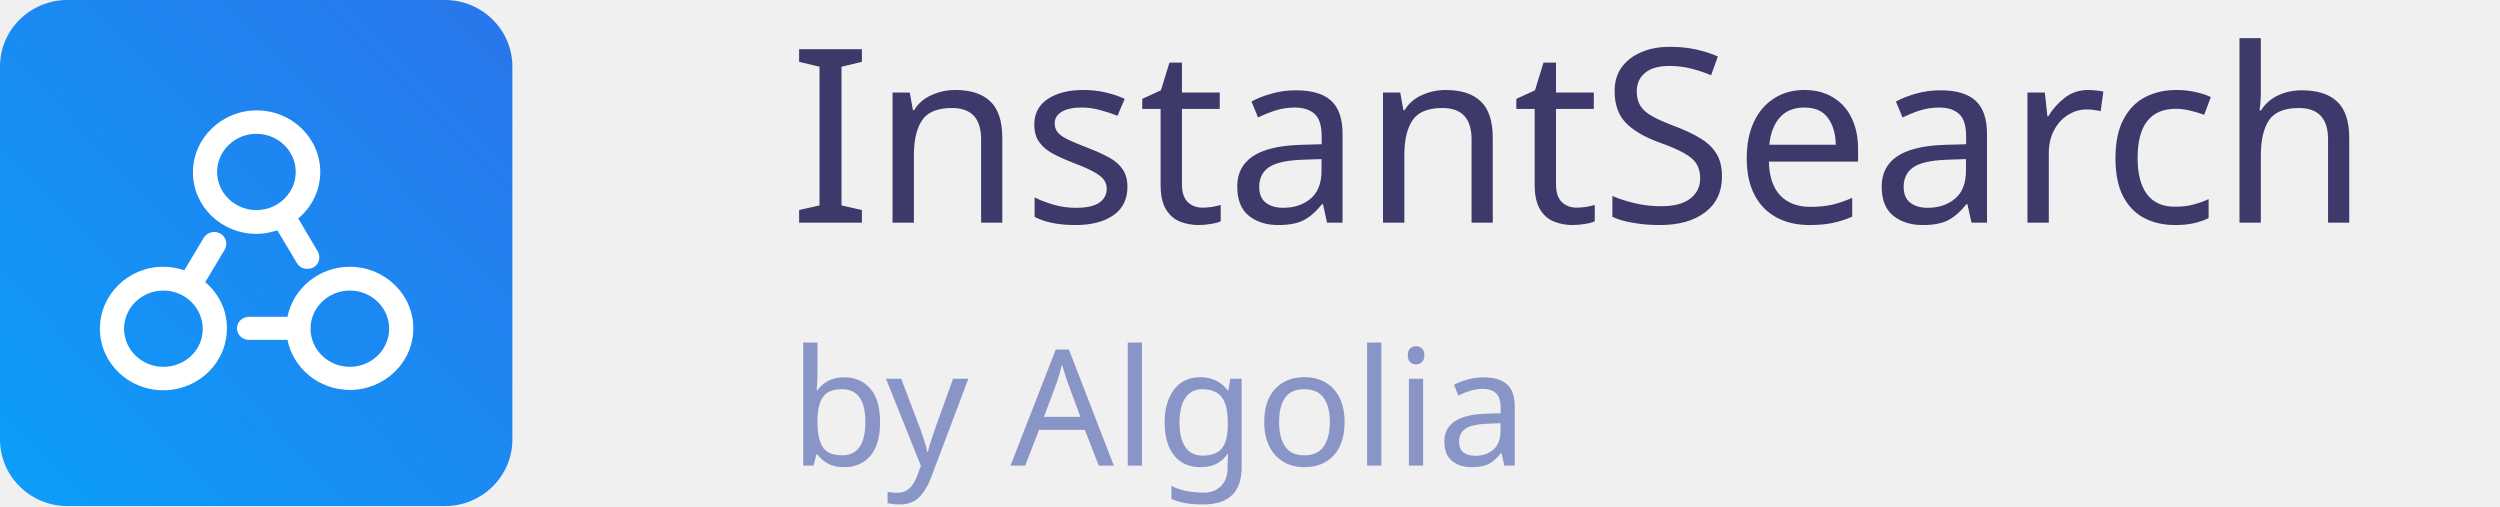
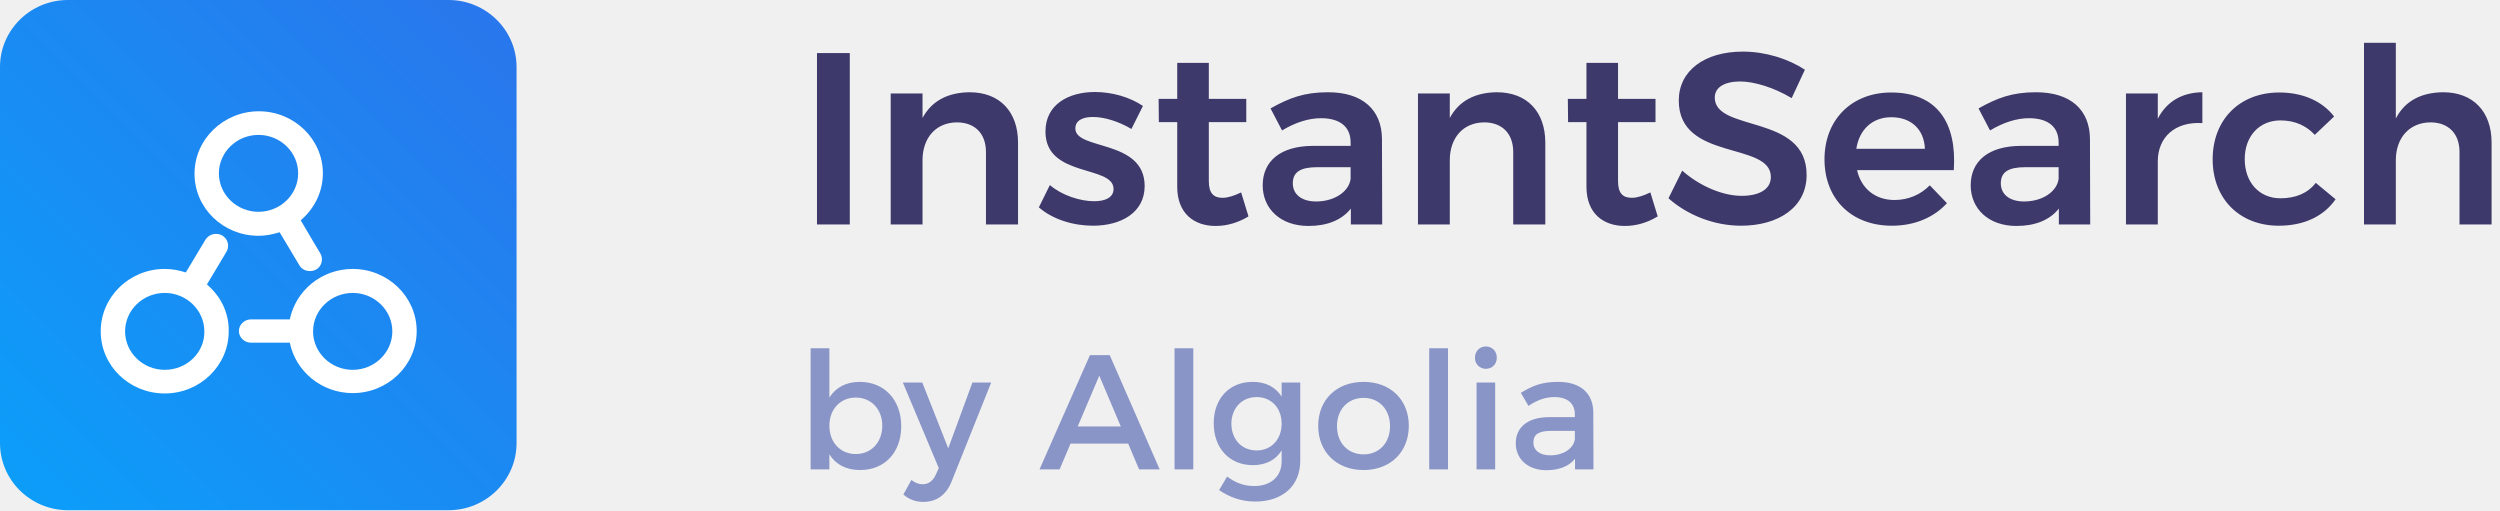
- <svg xmlns="http://www.w3.org/2000/svg" width="247" height="50" viewBox="0 0 247 50">
+ <svg xmlns="http://www.w3.org/2000/svg" width="245px" height="50px" viewBox="0 0 245 50" version="1.1">
  <defs>
-     <linearGradient id="a" x1="-37.75%" x2="130.239%" y1="134.936%" y2="-27.7%">
+     <linearGradient x1="-35.604%" y1="134.936%" x2="128.277%" y2="-27.7%" id="linearGradient-1">
      <stop stop-color="#00AEFF" offset="0%" />
      <stop stop-color="#3369E7" offset="100%" />
    </linearGradient>
  </defs>
-   <g fill="none" fill-rule="evenodd" transform="translate(0 -1)">
-     <g transform="translate(0 1)">
-       <path fill="url(#a)" d="M6.666,0 L43.957,0 C47.628,0 50.623,2.942 50.623,6.582 L50.623,43.418 C50.623,47.043 47.643,50 43.957,50 L6.666,50 C2.995,50 0,47.058 0,43.418 L0,6.567 C0,2.942 2.98,0 6.666,0 Z" />
-       <g fill="#FFFFFF" fill-rule="nonzero" transform="translate(9.871 10.87)">
-         <path d="M15.464 12.237C16.177 12.237 16.854 12.099 17.531 11.891L18.671 13.793 19.455 15.106C19.669 15.486 20.061 15.694 20.489 15.694 20.702 15.694 20.88 15.659 21.094 15.556 21.664 15.244 21.843 14.519 21.522 13.965L20.738 12.652 19.598 10.716C20.916 9.61 21.771 7.951 21.771 6.119 21.771 2.765 18.956.035 15.5.035 12.044.035 9.193 2.765 9.193 6.153 9.193 9.541 12.008 12.237 15.464 12.237zM15.464 2.351C17.602 2.351 19.348 4.044 19.348 6.119 19.348 8.193 17.602 9.886 15.464 9.886 13.326 9.886 11.58 8.193 11.58 6.119 11.58 4.044 13.326 2.351 15.464 2.351zM24.693 15.486C21.629 15.486 19.099 17.63 18.529 20.43L16.284 20.43 14.716 20.43C14.075 20.43 13.54 20.948 13.54 21.57 13.54 22.193 14.075 22.711 14.716 22.711L16.284 22.711 18.529 22.711C19.099 25.511 21.629 27.654 24.693 27.654 28.149 27.654 30.964 24.923 30.964 21.57 30.964 18.217 28.149 15.486 24.693 15.486zM24.693 25.373C22.555 25.373 20.809 23.679 20.809 21.605 20.809 19.531 22.555 17.837 24.693 17.837 26.831 17.837 28.577 19.531 28.577 21.605 28.577 23.679 26.831 25.373 24.693 25.373zM10.405 17.007C11.723 18.114 12.578 19.738 12.543 21.605 12.543 24.958 9.728 27.689 6.271 27.689 2.815 27.689 0 24.993 0 21.605 0 18.217 2.815 15.486 6.271 15.486 7.02 15.486 7.697 15.625 8.338 15.832L9.478 13.931 10.262 12.617C10.618 12.064 11.331 11.891 11.901 12.202 12.471 12.548 12.649 13.24 12.329 13.793L11.545 15.106 10.405 17.007zM6.271 25.373C8.445 25.373 10.191 23.679 10.155 21.605 10.155 19.531 8.409 17.837 6.271 17.837 4.133 17.837 2.387 19.531 2.387 21.605 2.387 23.679 4.133 25.373 6.271 25.373z" />
+   <g id="Page-1" stroke="none" stroke-width="1" fill="none" fill-rule="evenodd">
+     <g id="InstantSearch-Generic">
+       <g id="Group" fill-rule="nonzero">
+         <path d="M6.666,0 L43.957,0 C47.628,0 50.623,2.942 50.623,6.582 L50.623,43.418 C50.623,47.043 47.643,50 43.957,50 L6.666,50 C2.995,50 0,47.058 0,43.418 L0,6.567 C0,2.942 2.98,0 6.666,0 Z" id="Shape" fill="url(#linearGradient-1)" />
+         <g transform="translate(9.871, 10.87)" id="Shape" fill="#FFFFFF">
+           <path d="M15.464,12.237 C16.177,12.237 16.854,12.099 17.531,11.891 L18.671,13.793 L19.455,15.106 C19.669,15.486 20.061,15.694 20.489,15.694 C20.702,15.694 20.88,15.659 21.094,15.556 C21.664,15.244 21.843,14.519 21.522,13.965 L20.738,12.652 L19.598,10.716 C20.916,9.61 21.771,7.951 21.771,6.119 C21.771,2.765 18.956,0.035 15.5,0.035 C12.044,0.035 9.193,2.765 9.193,6.153 C9.193,9.541 12.008,12.237 15.464,12.237 Z M15.464,2.351 C17.602,2.351 19.348,4.044 19.348,6.119 C19.348,8.193 17.602,9.886 15.464,9.886 C13.326,9.886 11.58,8.193 11.58,6.119 C11.58,4.044 13.326,2.351 15.464,2.351 Z M24.693,15.486 C21.629,15.486 19.099,17.63 18.529,20.43 L16.284,20.43 L14.716,20.43 C14.075,20.43 13.54,20.948 13.54,21.57 C13.54,22.193 14.075,22.711 14.716,22.711 L16.284,22.711 L18.529,22.711 C19.099,25.511 21.629,27.654 24.693,27.654 C28.149,27.654 30.964,24.923 30.964,21.57 C30.964,18.217 28.149,15.486 24.693,15.486 Z M24.693,25.373 C22.555,25.373 20.809,23.679 20.809,21.605 C20.809,19.531 22.555,17.837 24.693,17.837 C26.831,17.837 28.577,19.531 28.577,21.605 C28.577,23.679 26.831,25.373 24.693,25.373 Z M10.405,17.007 C11.723,18.114 12.578,19.738 12.543,21.605 C12.543,24.958 9.728,27.689 6.271,27.689 C2.815,27.689 0,24.993 0,21.605 C0,18.217 2.815,15.486 6.271,15.486 C7.02,15.486 7.697,15.625 8.338,15.832 L9.478,13.931 L10.262,12.617 C10.618,12.064 11.331,11.891 11.901,12.202 C12.471,12.548 12.649,13.24 12.329,13.793 L11.545,15.106 L10.405,17.007 Z M6.271,25.373 C8.445,25.373 10.191,23.679 10.155,21.605 C10.155,19.531 8.409,17.837 6.271,17.837 C4.133,17.837 2.387,19.531 2.387,21.605 C2.387,23.679 4.133,25.373 6.271,25.373 Z" />
+         </g>
+       </g>
+       <g id="Group" transform="translate(80, 4)" fill="#3E396B">
+         <path d="M0.064,1.2 L0.064,18 L3.28,18 L3.28,1.2 L0.064,1.2 Z M15.016,5.04 C12.928,5.064 11.32,5.856 10.408,7.56 L10.408,5.16 L7.288,5.16 L7.288,18 L10.408,18 L10.408,11.688 C10.408,9.576 11.656,8.016 13.768,7.992 C15.544,7.992 16.624,9.096 16.624,10.896 L16.624,18 L19.768,18 L19.768,9.984 C19.768,6.936 17.968,5.04 15.016,5.04 Z M30.88,8.64 L32.008,6.384 C30.736,5.52 28.984,5.016 27.304,5.016 C24.712,5.016 22.456,6.24 22.456,8.88 C22.432,13.44 29.128,12.144 29.128,14.52 C29.128,15.36 28.312,15.72 27.232,15.72 C25.84,15.72 24.064,15.144 22.888,14.136 L21.808,16.32 C23.152,17.496 25.168,18.12 27.112,18.12 C29.848,18.12 32.176,16.848 32.176,14.232 C32.176,9.624 25.384,10.752 25.384,8.592 C25.384,7.8 26.104,7.464 27.112,7.464 C28.216,7.464 29.632,7.896 30.88,8.64 Z M41.632,14.856 C40.936,15.192 40.336,15.384 39.808,15.384 C38.968,15.384 38.464,14.976 38.464,13.752 L38.464,7.968 L42.136,7.968 L42.136,5.688 L38.464,5.688 L38.464,2.16 L35.368,2.16 L35.368,5.688 L33.544,5.688 L33.568,7.968 L35.368,7.968 L35.368,14.304 C35.368,16.944 37.048,18.144 39.136,18.144 C40.264,18.144 41.368,17.808 42.352,17.208 L41.632,14.856 Z M55.456,18 L52.384,18 L52.384,16.44 C51.496,17.568 50.056,18.144 48.232,18.144 C45.472,18.144 43.744,16.44 43.744,14.16 C43.744,11.784 45.496,10.32 48.616,10.296 L52.36,10.296 L52.36,9.96 C52.36,8.472 51.376,7.584 49.456,7.584 C48.256,7.584 46.96,7.992 45.64,8.784 L44.512,6.624 C46.36,5.592 47.8,5.04 50.152,5.04 C53.512,5.04 55.408,6.744 55.432,9.6 L55.456,18 Z M48.976,15.744 C50.776,15.744 52.192,14.784 52.36,13.536 L52.36,12.384 L49.12,12.384 C47.464,12.384 46.696,12.84 46.696,13.968 C46.696,15.048 47.56,15.744 48.976,15.744 Z M66.688,5.04 C64.6,5.064 62.992,5.856 62.08,7.56 L62.08,5.16 L58.96,5.16 L58.96,18 L62.08,18 L62.08,11.688 C62.08,9.576 63.328,8.016 65.44,7.992 C67.216,7.992 68.296,9.096 68.296,10.896 L68.296,18 L71.44,18 L71.44,9.984 C71.44,6.936 69.64,5.04 66.688,5.04 Z M81.736,14.856 C81.04,15.192 80.44,15.384 79.912,15.384 C79.072,15.384 78.568,14.976 78.568,13.752 L78.568,7.968 L82.24,7.968 L82.24,5.688 L78.568,5.688 L78.568,2.16 L75.472,2.16 L75.472,5.688 L73.648,5.688 L73.672,7.968 L75.472,7.968 L75.472,14.304 C75.472,16.944 77.152,18.144 79.24,18.144 C80.368,18.144 81.472,17.808 82.456,17.208 L81.736,14.856 Z M95.584,5.616 L96.88,2.832 C95.272,1.776 93.04,1.056 90.808,1.056 C87.04,1.056 84.52,2.928 84.52,5.856 C84.52,11.832 93.544,9.84 93.544,13.344 C93.544,14.52 92.464,15.192 90.664,15.192 C88.864,15.192 86.584,14.256 84.856,12.72 L83.512,15.432 C85.312,17.04 87.928,18.12 90.616,18.12 C94.312,18.12 97.048,16.296 97.048,13.152 C97.072,7.128 88.048,8.976 88.048,5.568 C88.048,4.536 89.032,3.984 90.544,3.984 C91.84,3.984 93.784,4.536 95.584,5.616 Z M105.328,5.064 C109.84,5.064 111.784,8.016 111.472,12.672 L101.992,12.672 C102.4,14.496 103.792,15.6 105.664,15.6 C106.984,15.6 108.208,15.096 109.12,14.16 L110.8,15.912 C109.528,17.304 107.656,18.12 105.4,18.12 C101.416,18.12 98.8,15.48 98.8,11.616 C98.8,7.704 101.488,5.064 105.328,5.064 Z M101.92,10.584 L108.64,10.584 C108.568,8.688 107.296,7.488 105.352,7.488 C103.504,7.488 102.208,8.688 101.92,10.584 Z M124.84,18 L121.768,18 L121.768,16.44 C120.88,17.568 119.44,18.144 117.616,18.144 C114.856,18.144 113.128,16.44 113.128,14.16 C113.128,11.784 114.88,10.32 118,10.296 L121.744,10.296 L121.744,9.96 C121.744,8.472 120.76,7.584 118.84,7.584 C117.64,7.584 116.344,7.992 115.024,8.784 L113.896,6.624 C115.744,5.592 117.184,5.04 119.536,5.04 C122.896,5.04 124.792,6.744 124.816,9.6 L124.84,18 Z M118.36,15.744 C120.16,15.744 121.576,14.784 121.744,13.536 L121.744,12.384 L118.504,12.384 C116.848,12.384 116.08,12.84 116.08,13.968 C116.08,15.048 116.944,15.744 118.36,15.744 Z M131.464,7.632 L131.464,5.16 L128.344,5.16 L128.344,18 L131.464,18 L131.464,11.808 C131.464,9.48 133.12,7.896 135.832,8.064 L135.832,5.04 C133.84,5.064 132.328,5.952 131.464,7.632 Z M146.848,9.216 L148.744,7.416 C147.592,5.928 145.72,5.064 143.368,5.064 C139.504,5.064 136.84,7.704 136.84,11.616 C136.84,15.48 139.48,18.12 143.32,18.12 C145.84,18.12 147.76,17.16 148.888,15.528 L146.944,13.92 C146.176,14.928 144.976,15.432 143.488,15.432 C141.424,15.432 139.984,13.896 139.984,11.592 C139.984,9.336 141.424,7.8 143.488,7.8 C144.904,7.8 146.032,8.328 146.848,9.216 Z M159.424,5.04 C157.312,5.064 155.704,5.856 154.792,7.608 L154.792,0.192 L151.672,0.192 L151.672,18 L154.792,18 L154.792,11.688 C154.792,9.576 156.064,8.016 158.176,7.992 C159.952,7.992 161.032,9.096 161.032,10.896 L161.032,18 L164.176,18 L164.176,9.984 C164.176,6.936 162.376,5.04 159.424,5.04 Z" id="InstantSearch" />
+       </g>
+       <g id="Group" transform="translate(79, 33)" fill="#8995C7">
+         <path d="M5.256,4.424 C7.672,4.424 9.32,6.184 9.32,8.776 C9.32,11.32 7.72,13.064 5.288,13.064 C3.928,13.064 2.904,12.52 2.28,11.528 L2.28,13 L0.44,13 L0.44,1.128 L2.28,1.128 L2.28,5.96 C2.904,4.968 3.928,4.424 5.256,4.424 Z M4.872,11.496 C6.392,11.496 7.464,10.344 7.464,8.712 C7.464,7.128 6.392,5.96 4.872,5.96 C3.352,5.96 2.28,7.112 2.28,8.712 C2.28,10.36 3.352,11.496 4.872,11.496 Z M14.264,14.168 L18.136,4.488 L16.296,4.488 L13.928,10.936 L11.384,4.488 L9.48,4.488 L13,12.872 L12.712,13.512 C12.424,14.152 11.976,14.456 11.416,14.456 C11.032,14.456 10.712,14.328 10.312,14.04 L9.528,15.464 C10.12,15.96 10.728,16.184 11.496,16.184 C12.776,16.184 13.736,15.512 14.264,14.168 Z M32.632,13 L31.56,10.472 L25.912,10.472 L24.84,13 L22.872,13 L27.816,1.8 L29.752,1.8 L34.648,13 L32.632,13 Z M26.616,8.792 L30.84,8.792 L28.728,3.816 L26.616,8.792 Z M36.104,1.128 L36.104,13 L37.944,13 L37.944,1.128 L36.104,1.128 Z M46.6,4.488 L48.424,4.488 L48.424,12.168 C48.424,14.616 46.68,16.152 44.008,16.152 C42.68,16.152 41.512,15.736 40.472,15.032 L41.256,13.704 C42.056,14.296 42.888,14.632 43.928,14.632 C45.544,14.632 46.6,13.688 46.6,12.216 L46.6,11.144 C46.024,12.072 45.064,12.584 43.784,12.584 C41.48,12.584 39.944,10.92 39.944,8.472 C39.944,6.072 41.464,4.44 43.72,4.424 C45.032,4.408 46.008,4.936 46.6,5.864 L46.6,4.488 Z M44.152,11.144 C45.592,11.144 46.6,10.056 46.6,8.52 C46.6,6.984 45.592,5.912 44.152,5.912 C42.696,5.912 41.688,7 41.672,8.52 C41.688,10.056 42.68,11.144 44.152,11.144 Z M54.632,4.424 C57.256,4.424 59.064,6.168 59.064,8.728 C59.064,11.304 57.256,13.064 54.632,13.064 C51.992,13.064 50.184,11.304 50.184,8.728 C50.184,6.168 51.992,4.424 54.632,4.424 Z M54.632,5.992 C53.096,5.992 52.024,7.128 52.024,8.76 C52.024,10.408 53.096,11.528 54.632,11.528 C56.152,11.528 57.224,10.408 57.224,8.76 C57.224,7.128 56.152,5.992 54.632,5.992 Z M61.064,1.128 L61.064,13 L62.904,13 L62.904,1.128 L61.064,1.128 Z M66.616,0.952 C66.008,0.952 65.544,1.416 65.544,2.056 C65.544,2.68 66.008,3.144 66.616,3.144 C67.224,3.144 67.688,2.68 67.688,2.056 C67.688,1.416 67.224,0.952 66.616,0.952 Z M65.704,4.488 L65.704,13 L67.528,13 L67.528,4.488 L65.704,4.488 Z M77.16,13 L75.352,13 L75.352,11.96 C74.744,12.712 73.768,13.08 72.536,13.08 C70.696,13.08 69.544,11.944 69.544,10.44 C69.544,8.888 70.712,7.896 72.76,7.88 L75.336,7.88 L75.336,7.624 C75.336,6.552 74.648,5.912 73.304,5.912 C72.488,5.912 71.64,6.2 70.792,6.776 L70.04,5.496 C71.224,4.792 72.088,4.424 73.704,4.424 C75.896,4.424 77.128,5.544 77.144,7.416 L77.16,13 Z M72.92,11.624 C74.232,11.624 75.24,10.936 75.336,10.008 L75.336,9.224 L73.032,9.224 C71.832,9.224 71.272,9.544 71.272,10.36 C71.272,11.128 71.896,11.624 72.92,11.624 Z" id="by-Algolia" />
      </g>
    </g>
-     <text fill="#3E396B" font-family="Montserrat-SemiBold, Montserrat" font-size="24" font-weight="500">
-       <tspan x="78" y="23">InstantSearch</tspan>
-     </text>
-     <text fill="#8995C7" font-family="Montserrat-Regular, Montserrat" font-size="16">
-       <tspan x="78" y="47">by Algolia</tspan>
-     </text>
  </g>
</svg>
